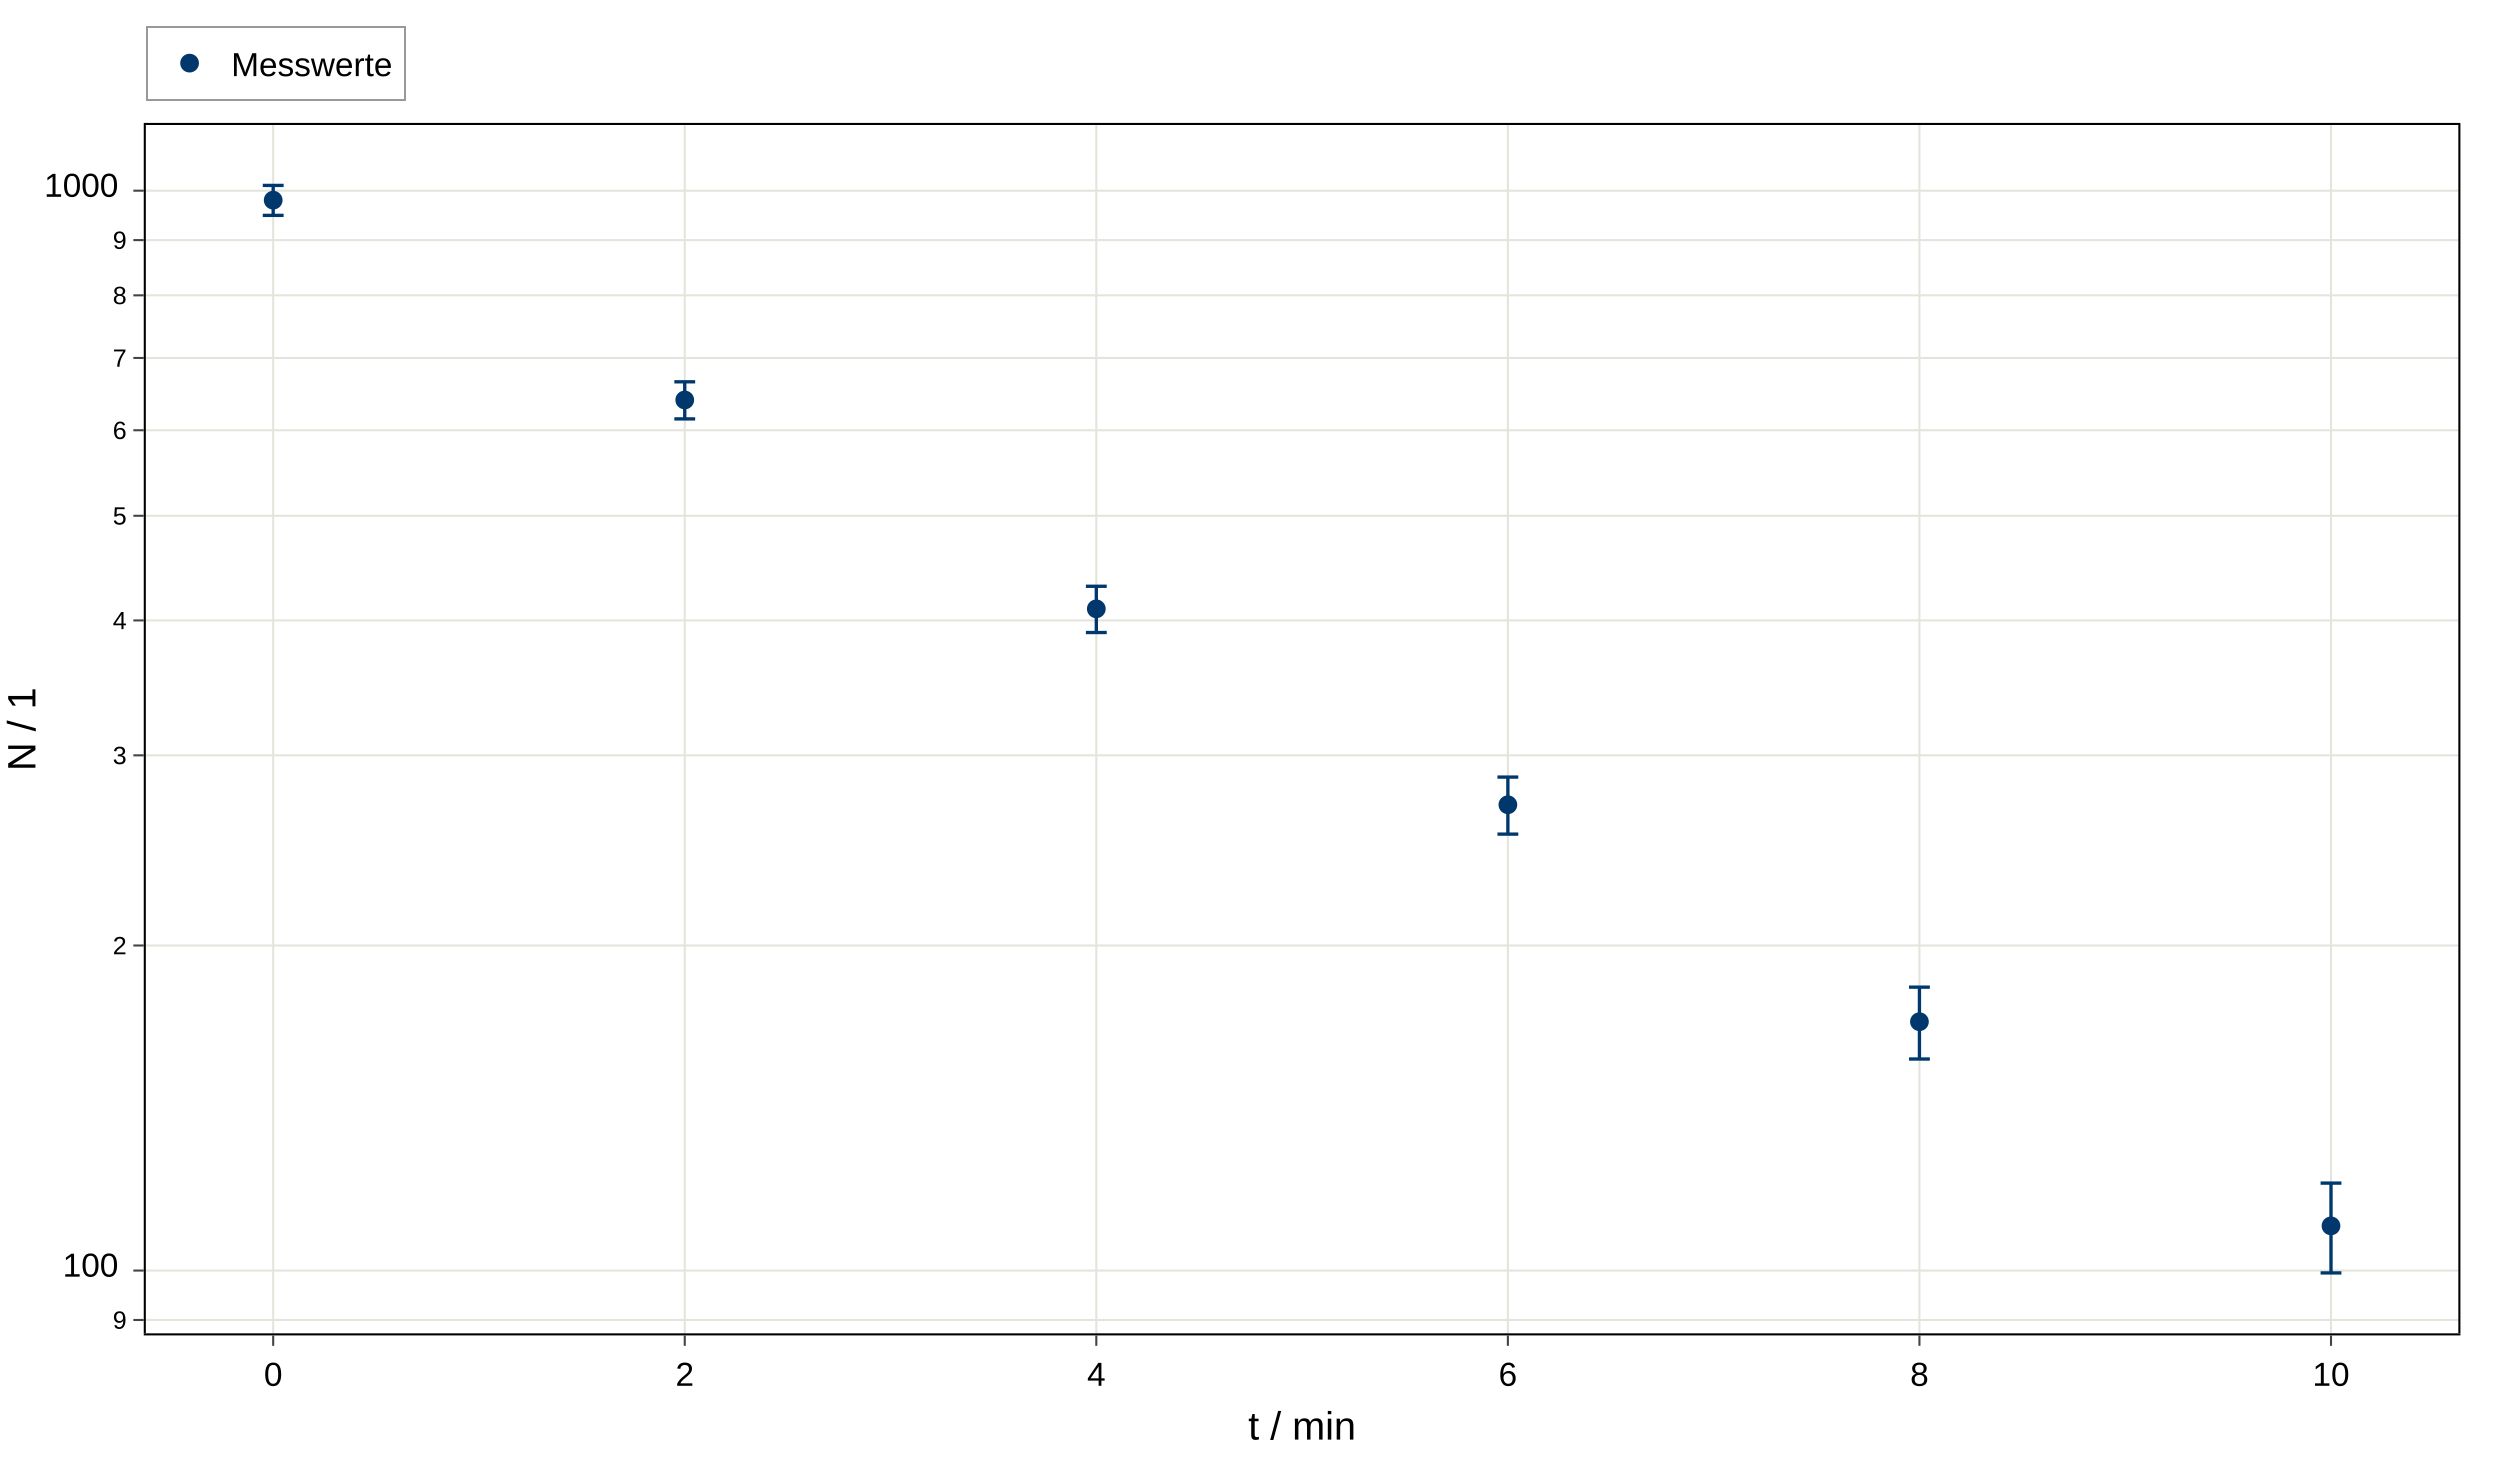
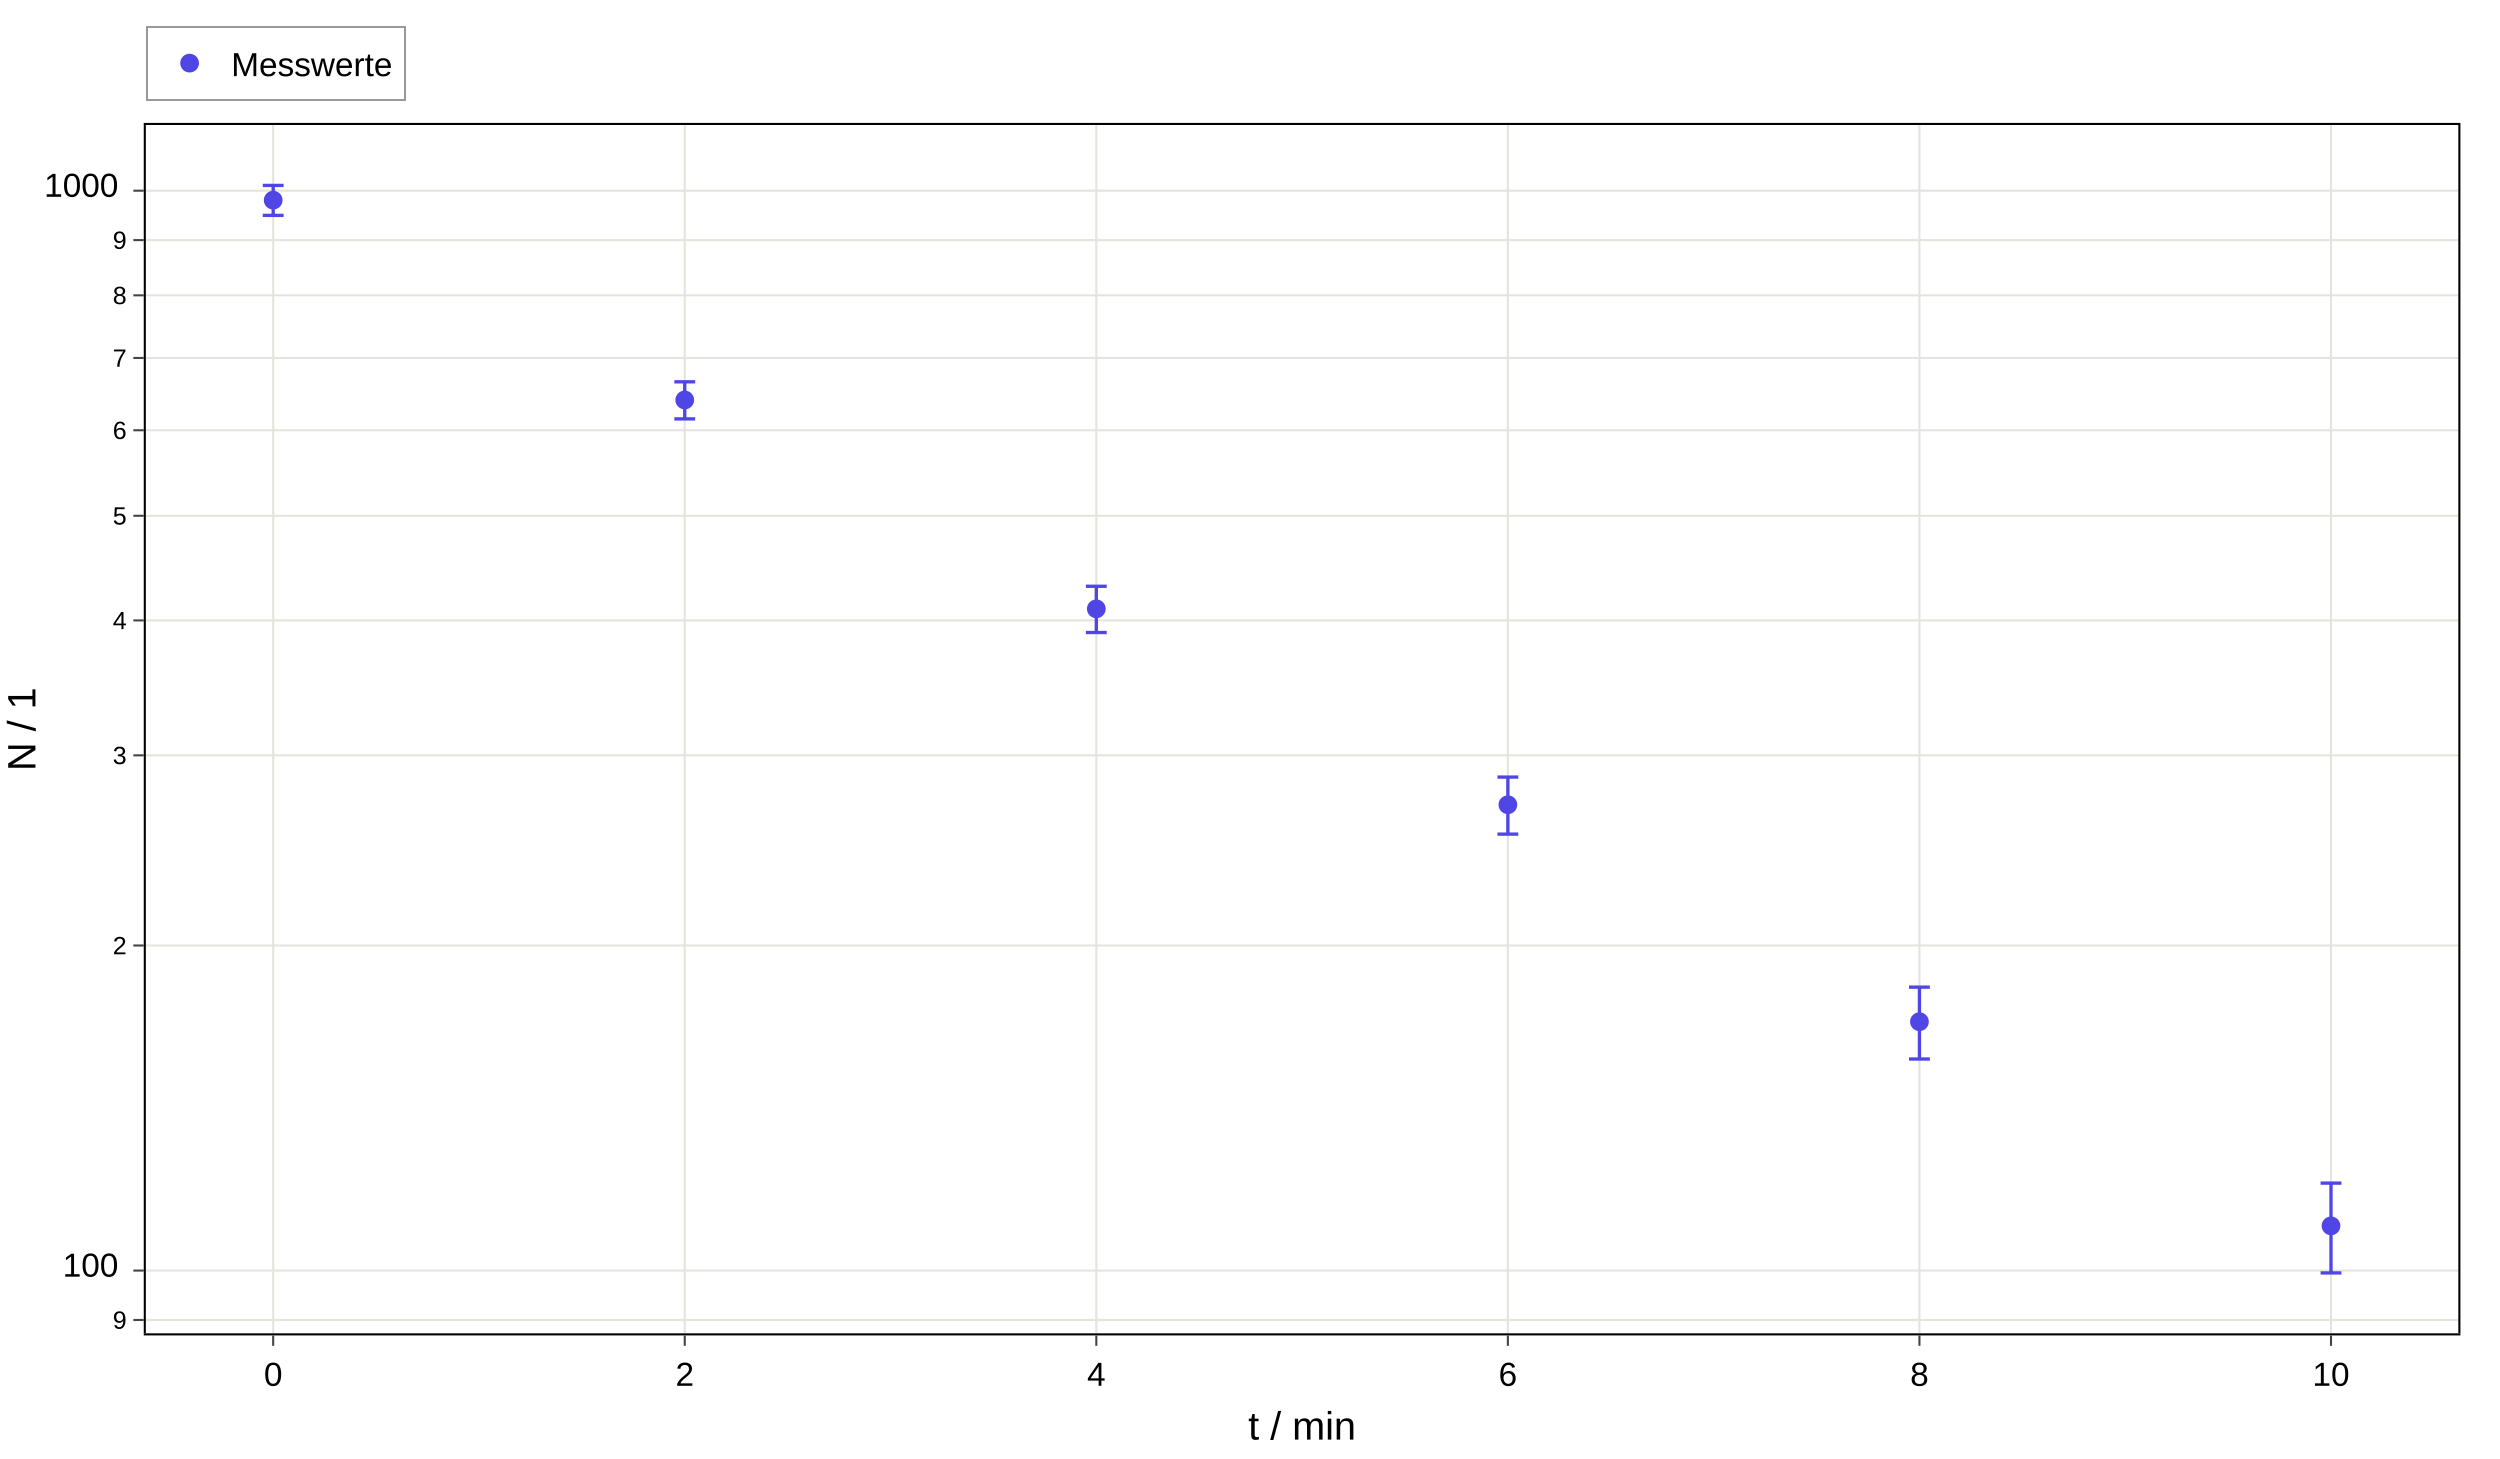
<svg xmlns="http://www.w3.org/2000/svg" class="main-svg" width="1200" height="700" style="" viewBox="0 0 1200 700">
  <rect x="0" y="0" width="1200" height="700" style="fill: rgb(255, 255, 255); fill-opacity: 1;" />
-   <defs id="defs-f75947">
+   <defs id="defs-68759c">
    <g class="clips">
-       <clipPath id="clipf75947xyplot" class="plotclip">
+       <clipPath id="clip68759cxyplot" class="plotclip">
        <rect width="1110" height="580" />
      </clipPath>
-       <clipPath class="axesclip" id="clipf75947x">
+       <clipPath class="axesclip" id="clip68759cx">
        <rect x="70" y="0" width="1110" height="700" />
      </clipPath>
-       <clipPath class="axesclip" id="clipf75947y">
+       <clipPath class="axesclip" id="clip68759cy">
        <rect x="0" y="60" width="1200" height="580" />
      </clipPath>
-       <clipPath class="axesclip" id="clipf75947xy">
+       <clipPath class="axesclip" id="clip68759cxy">
        <rect x="70" y="60" width="1110" height="580" />
      </clipPath>
    </g>
    <g class="gradients" />
    <g class="patterns" />
  </defs>
  <g class="bglayer" />
  <g class="layer-below">
    <g class="imagelayer" />
    <g class="shapelayer" />
  </g>
  <g class="cartesianlayer">
    <g class="subplot xy">
      <g class="layer-subplot">
        <g class="shapelayer" />
        <g class="imagelayer" />
      </g>
      <g class="minor-gridlayer">
        <g class="x" />
        <g class="y" />
      </g>
      <g class="gridlayer">
        <g class="x">
          <path class="xgrid crisp" transform="translate(131.13,0)" d="M0,60v580" style="stroke: rgb(228, 228, 220); stroke-opacity: 1; stroke-width: 1px;" />
          <path class="xgrid crisp" transform="translate(328.68,0)" d="M0,60v580" style="stroke: rgb(228, 228, 220); stroke-opacity: 1; stroke-width: 1px;" />
          <path class="xgrid crisp" transform="translate(526.23,0)" d="M0,60v580" style="stroke: rgb(228, 228, 220); stroke-opacity: 1; stroke-width: 1px;" />
          <path class="xgrid crisp" transform="translate(723.78,0)" d="M0,60v580" style="stroke: rgb(228, 228, 220); stroke-opacity: 1; stroke-width: 1px;" />
          <path class="xgrid crisp" transform="translate(921.33,0)" d="M0,60v580" style="stroke: rgb(228, 228, 220); stroke-opacity: 1; stroke-width: 1px;" />
          <path class="xgrid crisp" transform="translate(1118.88,0)" d="M0,60v580" style="stroke: rgb(228, 228, 220); stroke-opacity: 1; stroke-width: 1px;" />
        </g>
        <g class="y">
          <path class="ygrid crisp" transform="translate(0,633.59)" d="M70,0h1110" style="stroke: rgb(228, 228, 220); stroke-opacity: 1; stroke-width: 1px;" />
          <path class="ygrid crisp" transform="translate(0,609.87)" d="M70,0h1110" style="stroke: rgb(228, 228, 220); stroke-opacity: 1; stroke-width: 1px;" />
          <path class="ygrid crisp" transform="translate(0,453.84)" d="M70,0h1110" style="stroke: rgb(228, 228, 220); stroke-opacity: 1; stroke-width: 1px;" />
          <path class="ygrid crisp" transform="translate(0,362.56)" d="M70,0h1110" style="stroke: rgb(228, 228, 220); stroke-opacity: 1; stroke-width: 1px;" />
          <path class="ygrid crisp" transform="translate(0,297.8)" d="M70,0h1110" style="stroke: rgb(228, 228, 220); stroke-opacity: 1; stroke-width: 1px;" />
          <path class="ygrid crisp" transform="translate(0,247.57)" d="M70,0h1110" style="stroke: rgb(228, 228, 220); stroke-opacity: 1; stroke-width: 1px;" />
          <path class="ygrid crisp" transform="translate(0,206.52)" d="M70,0h1110" style="stroke: rgb(228, 228, 220); stroke-opacity: 1; stroke-width: 1px;" />
          <path class="ygrid crisp" transform="translate(0,171.82)" d="M70,0h1110" style="stroke: rgb(228, 228, 220); stroke-opacity: 1; stroke-width: 1px;" />
          <path class="ygrid crisp" transform="translate(0,141.76)" d="M70,0h1110" style="stroke: rgb(228, 228, 220); stroke-opacity: 1; stroke-width: 1px;" />
          <path class="ygrid crisp" transform="translate(0,115.25)" d="M70,0h1110" style="stroke: rgb(228, 228, 220); stroke-opacity: 1; stroke-width: 1px;" />
          <path class="ygrid crisp" transform="translate(0,91.53)" d="M70,0h1110" style="stroke: rgb(228, 228, 220); stroke-opacity: 1; stroke-width: 1px;" />
        </g>
      </g>
      <g class="zerolinelayer" />
      <g class="layer-between">
        <g class="shapelayer" />
        <g class="imagelayer" />
      </g>
      <path class="xlines-below" />
      <path class="ylines-below" />
      <g class="overlines-below" />
      <g class="xaxislayer-below" />
      <g class="yaxislayer-below" />
      <g class="overaxes-below" />
      <g class="overplot">
-         <g class="xy" transform="translate(70,60)" clip-path="url(#clipf75947xyplot)">
+         <g class="xy" transform="translate(70,60)" clip-path="url(#clip68759cxyplot)">
          <g class="scatterlayer mlayer">
-             <g class="trace scatter traceda0968" style="stroke-miterlimit: 2; opacity: 1;">
+             <g class="trace scatter trace2508be" style="stroke-miterlimit: 2; opacity: 1;">
              <g class="fills" />
              <g class="errorbars">
                <g class="errorbar">
-                   <path class="yerror" d="M56.13,29h10m-5,0V43.38m-5,0h10" style="vector-effect: none; stroke-width: 1.6px; stroke: rgb(0, 55, 108); stroke-opacity: 1;" />
-                 </g>
-                 <g class="errorbar">
-                   <path class="yerror" d="M253.68,123.27h10m-5,0V141.07m-5,0h10" style="vector-effect: none; stroke-width: 1.6px; stroke: rgb(0, 55, 108); stroke-opacity: 1;" />
-                 </g>
-                 <g class="errorbar">
-                   <path class="yerror" d="M451.23,221.41h10m-5,0V243.61m-5,0h10" style="vector-effect: none; stroke-width: 1.6px; stroke: rgb(0, 55, 108); stroke-opacity: 1;" />
-                 </g>
-                 <g class="errorbar">
-                   <path class="yerror" d="M648.78,313h10m-5,0V340.38m-5,0h10" style="vector-effect: none; stroke-width: 1.6px; stroke: rgb(0, 55, 108); stroke-opacity: 1;" />
-                 </g>
-                 <g class="errorbar">
-                   <path class="yerror" d="M846.33,413.83h10m-5,0V448.33m-5,0h10" style="vector-effect: none; stroke-width: 1.6px; stroke: rgb(0, 55, 108); stroke-opacity: 1;" />
-                 </g>
-                 <g class="errorbar">
-                   <path class="yerror" d="M1043.88,507.89h10m-5,0V551m-5,0h10" style="vector-effect: none; stroke-width: 1.6px; stroke: rgb(0, 55, 108); stroke-opacity: 1;" />
+                   <path class="yerror" d="M56.13,29h10m-5,0V43.38m-5,0h10" style="vector-effect: none; stroke-width: 1.6px; stroke: rgb(79, 70, 229); stroke-opacity: 1;" />
+                 </g>
+                 <g class="errorbar">
+                   <path class="yerror" d="M253.68,123.27h10m-5,0V141.07m-5,0h10" style="vector-effect: none; stroke-width: 1.6px; stroke: rgb(79, 70, 229); stroke-opacity: 1;" />
+                 </g>
+                 <g class="errorbar">
+                   <path class="yerror" d="M451.23,221.41h10m-5,0V243.61m-5,0h10" style="vector-effect: none; stroke-width: 1.6px; stroke: rgb(79, 70, 229); stroke-opacity: 1;" />
+                 </g>
+                 <g class="errorbar">
+                   <path class="yerror" d="M648.78,313h10m-5,0V340.38m-5,0h10" style="vector-effect: none; stroke-width: 1.6px; stroke: rgb(79, 70, 229); stroke-opacity: 1;" />
+                 </g>
+                 <g class="errorbar">
+                   <path class="yerror" d="M846.33,413.83h10m-5,0V448.33m-5,0h10" style="vector-effect: none; stroke-width: 1.6px; stroke: rgb(79, 70, 229); stroke-opacity: 1;" />
+                 </g>
+                 <g class="errorbar">
+                   <path class="yerror" d="M1043.88,507.89h10m-5,0V551m-5,0h10" style="vector-effect: none; stroke-width: 1.6px; stroke: rgb(79, 70, 229); stroke-opacity: 1;" />
                </g>
              </g>
              <g class="lines" />
              <g class="points">
-                 <path class="point" transform="translate(61.13,36.08)" d="M4.5,0A4.5,4.5 0 1,1 0,-4.5A4.5,4.5 0 0,1 4.5,0Z" style="opacity: 1; stroke-width: 0px; fill: rgb(0, 55, 108); fill-opacity: 1;" />
-                 <path class="point" transform="translate(258.68,131.99)" d="M4.5,0A4.5,4.5 0 1,1 0,-4.5A4.5,4.5 0 0,1 4.5,0Z" style="opacity: 1; stroke-width: 0px; fill: rgb(0, 55, 108); fill-opacity: 1;" />
-                 <path class="point" transform="translate(456.23,232.24)" d="M4.5,0A4.5,4.5 0 1,1 0,-4.5A4.5,4.5 0 0,1 4.5,0Z" style="opacity: 1; stroke-width: 0px; fill: rgb(0, 55, 108); fill-opacity: 1;" />
-                 <path class="point" transform="translate(653.78,326.28)" d="M4.5,0A4.5,4.5 0 1,1 0,-4.5A4.5,4.5 0 0,1 4.5,0Z" style="opacity: 1; stroke-width: 0px; fill: rgb(0, 55, 108); fill-opacity: 1;" />
-                 <path class="point" transform="translate(851.33,430.42)" d="M4.5,0A4.5,4.5 0 1,1 0,-4.5A4.5,4.5 0 0,1 4.5,0Z" style="opacity: 1; stroke-width: 0px; fill: rgb(0, 55, 108); fill-opacity: 1;" />
-                 <path class="point" transform="translate(1048.88,528.42)" d="M4.5,0A4.5,4.5 0 1,1 0,-4.5A4.5,4.5 0 0,1 4.5,0Z" style="opacity: 1; stroke-width: 0px; fill: rgb(0, 55, 108); fill-opacity: 1;" />
+                 <path class="point" transform="translate(61.13,36.08)" d="M4.5,0A4.5,4.5 0 1,1 0,-4.5A4.5,4.5 0 0,1 4.5,0Z" style="opacity: 1; stroke-width: 0px; fill: rgb(79, 70, 229); fill-opacity: 1;" />
+                 <path class="point" transform="translate(258.68,131.99)" d="M4.5,0A4.5,4.5 0 1,1 0,-4.5A4.5,4.5 0 0,1 4.5,0Z" style="opacity: 1; stroke-width: 0px; fill: rgb(79, 70, 229); fill-opacity: 1;" />
+                 <path class="point" transform="translate(456.23,232.24)" d="M4.5,0A4.5,4.5 0 1,1 0,-4.5A4.5,4.5 0 0,1 4.5,0Z" style="opacity: 1; stroke-width: 0px; fill: rgb(79, 70, 229); fill-opacity: 1;" />
+                 <path class="point" transform="translate(653.78,326.28)" d="M4.5,0A4.5,4.5 0 1,1 0,-4.5A4.5,4.5 0 0,1 4.5,0Z" style="opacity: 1; stroke-width: 0px; fill: rgb(79, 70, 229); fill-opacity: 1;" />
+                 <path class="point" transform="translate(851.33,430.42)" d="M4.5,0A4.5,4.5 0 1,1 0,-4.5A4.5,4.5 0 0,1 4.5,0Z" style="opacity: 1; stroke-width: 0px; fill: rgb(79, 70, 229); fill-opacity: 1;" />
+                 <path class="point" transform="translate(1048.88,528.42)" d="M4.5,0A4.5,4.5 0 1,1 0,-4.5A4.5,4.5 0 0,1 4.5,0Z" style="opacity: 1; stroke-width: 0px; fill: rgb(79, 70, 229); fill-opacity: 1;" />
              </g>
              <g class="text" />
            </g>
          </g>
        </g>
      </g>
      <g class="zerolinelayer-above" />
      <path class="xlines-above crisp" d="M69,640.5H1181M69,59.5H1181" style="fill: none; stroke-width: 1px; stroke: rgb(0, 0, 0); stroke-opacity: 1;" />
      <path class="ylines-above crisp" d="M69.5,60V640M1180.5,60V640" style="fill: none; stroke-width: 1px; stroke: rgb(0, 0, 0); stroke-opacity: 1;" />
      <g class="overlines-above" />
      <g class="xaxislayer-above">
        <path class="xtick ticks crisp" d="M0,641v5" transform="translate(131.13,0)" style="stroke: rgb(68, 68, 68); stroke-opacity: 1; stroke-width: 1px;" />
        <path class="xtick ticks crisp" d="M0,641v5" transform="translate(328.68,0)" style="stroke: rgb(68, 68, 68); stroke-opacity: 1; stroke-width: 1px;" />
        <path class="xtick ticks crisp" d="M0,641v5" transform="translate(526.23,0)" style="stroke: rgb(68, 68, 68); stroke-opacity: 1; stroke-width: 1px;" />
        <path class="xtick ticks crisp" d="M0,641v5" transform="translate(723.78,0)" style="stroke: rgb(68, 68, 68); stroke-opacity: 1; stroke-width: 1px;" />
        <path class="xtick ticks crisp" d="M0,641v5" transform="translate(921.33,0)" style="stroke: rgb(68, 68, 68); stroke-opacity: 1; stroke-width: 1px;" />
        <path class="xtick ticks crisp" d="M0,641v5" transform="translate(1118.88,0)" style="stroke: rgb(68, 68, 68); stroke-opacity: 1; stroke-width: 1px;" />
        <g class="xtick">
          <text text-anchor="middle" x="0" y="665.2" transform="translate(131.13,0)" style="font-family: Arial, Helvetica, sans-serif; font-size: 16px; fill: rgb(0, 0, 0); fill-opacity: 1; white-space: pre;">0</text>
        </g>
        <g class="xtick">
          <text text-anchor="middle" x="0" y="665.2" style="font-family: Arial, Helvetica, sans-serif; font-size: 16px; fill: rgb(0, 0, 0); fill-opacity: 1; white-space: pre;" transform="translate(328.68,0)">2</text>
        </g>
        <g class="xtick">
          <text text-anchor="middle" x="0" y="665.2" style="font-family: Arial, Helvetica, sans-serif; font-size: 16px; fill: rgb(0, 0, 0); fill-opacity: 1; white-space: pre;" transform="translate(526.23,0)">4</text>
        </g>
        <g class="xtick">
          <text text-anchor="middle" x="0" y="665.2" style="font-family: Arial, Helvetica, sans-serif; font-size: 16px; fill: rgb(0, 0, 0); fill-opacity: 1; white-space: pre;" transform="translate(723.78,0)">6</text>
        </g>
        <g class="xtick">
          <text text-anchor="middle" x="0" y="665.2" style="font-family: Arial, Helvetica, sans-serif; font-size: 16px; fill: rgb(0, 0, 0); fill-opacity: 1; white-space: pre;" transform="translate(921.33,0)">8</text>
        </g>
        <g class="xtick">
          <text text-anchor="middle" x="0" y="665.2" style="font-family: Arial, Helvetica, sans-serif; font-size: 16px; fill: rgb(0, 0, 0); fill-opacity: 1; white-space: pre;" transform="translate(1118.88,0)">10</text>
        </g>
      </g>
      <g class="yaxislayer-above">
        <path class="ytick ticks crisp" d="M69,0h-5" transform="translate(0,633.59)" style="stroke: rgb(68, 68, 68); stroke-opacity: 1; stroke-width: 1px;" />
        <path class="ytick ticks crisp" d="M69,0h-5" transform="translate(0,609.87)" style="stroke: rgb(68, 68, 68); stroke-opacity: 1; stroke-width: 1px;" />
        <path class="ytick ticks crisp" d="M69,0h-5" transform="translate(0,453.84)" style="stroke: rgb(68, 68, 68); stroke-opacity: 1; stroke-width: 1px;" />
        <path class="ytick ticks crisp" d="M69,0h-5" transform="translate(0,362.56)" style="stroke: rgb(68, 68, 68); stroke-opacity: 1; stroke-width: 1px;" />
        <path class="ytick ticks crisp" d="M69,0h-5" transform="translate(0,297.8)" style="stroke: rgb(68, 68, 68); stroke-opacity: 1; stroke-width: 1px;" />
        <path class="ytick ticks crisp" d="M69,0h-5" transform="translate(0,247.57)" style="stroke: rgb(68, 68, 68); stroke-opacity: 1; stroke-width: 1px;" />
        <path class="ytick ticks crisp" d="M69,0h-5" transform="translate(0,206.52)" style="stroke: rgb(68, 68, 68); stroke-opacity: 1; stroke-width: 1px;" />
        <path class="ytick ticks crisp" d="M69,0h-5" transform="translate(0,171.82)" style="stroke: rgb(68, 68, 68); stroke-opacity: 1; stroke-width: 1px;" />
        <path class="ytick ticks crisp" d="M69,0h-5" transform="translate(0,141.76)" style="stroke: rgb(68, 68, 68); stroke-opacity: 1; stroke-width: 1px;" />
        <path class="ytick ticks crisp" d="M69,0h-5" transform="translate(0,115.25)" style="stroke: rgb(68, 68, 68); stroke-opacity: 1; stroke-width: 1px;" />
        <path class="ytick ticks crisp" d="M69,0h-5" transform="translate(0,91.53)" style="stroke: rgb(68, 68, 68); stroke-opacity: 1; stroke-width: 1px;" />
        <g class="ytick">
          <text text-anchor="end" x="60.8" y="4.2" transform="translate(0,633.59)" style="font-family: Arial, Helvetica, sans-serif; font-size: 12px; fill: rgb(0, 0, 0); fill-opacity: 1; white-space: pre;">9</text>
        </g>
        <g class="ytick">
          <text text-anchor="end" x="56.8" y="2.933" style="font-family: Arial, Helvetica, sans-serif; font-size: 16px; fill: rgb(0, 0, 0); fill-opacity: 1; white-space: pre;" transform="translate(0,609.87)">100</text>
        </g>
        <g class="ytick">
          <text text-anchor="end" x="60.8" y="4.2" style="font-family: Arial, Helvetica, sans-serif; font-size: 12px; fill: rgb(0, 0, 0); fill-opacity: 1; white-space: pre;" transform="translate(0,453.84)">2</text>
        </g>
        <g class="ytick">
          <text text-anchor="end" x="60.8" y="4.2" style="font-family: Arial, Helvetica, sans-serif; font-size: 12px; fill: rgb(0, 0, 0); fill-opacity: 1; white-space: pre;" transform="translate(0,362.56)">3</text>
        </g>
        <g class="ytick">
          <text text-anchor="end" x="60.8" y="4.2" style="font-family: Arial, Helvetica, sans-serif; font-size: 12px; fill: rgb(0, 0, 0); fill-opacity: 1; white-space: pre;" transform="translate(0,297.8)">4</text>
        </g>
        <g class="ytick">
          <text text-anchor="end" x="60.8" y="4.2" style="font-family: Arial, Helvetica, sans-serif; font-size: 12px; fill: rgb(0, 0, 0); fill-opacity: 1; white-space: pre;" transform="translate(0,247.57)">5</text>
        </g>
        <g class="ytick">
          <text text-anchor="end" x="60.8" y="4.2" style="font-family: Arial, Helvetica, sans-serif; font-size: 12px; fill: rgb(0, 0, 0); fill-opacity: 1; white-space: pre;" transform="translate(0,206.52)">6</text>
        </g>
        <g class="ytick">
          <text text-anchor="end" x="60.8" y="4.2" style="font-family: Arial, Helvetica, sans-serif; font-size: 12px; fill: rgb(0, 0, 0); fill-opacity: 1; white-space: pre;" transform="translate(0,171.82)">7</text>
        </g>
        <g class="ytick">
          <text text-anchor="end" x="60.8" y="4.2" style="font-family: Arial, Helvetica, sans-serif; font-size: 12px; fill: rgb(0, 0, 0); fill-opacity: 1; white-space: pre;" transform="translate(0,141.76)">8</text>
        </g>
        <g class="ytick">
          <text text-anchor="end" x="60.8" y="4.2" style="font-family: Arial, Helvetica, sans-serif; font-size: 12px; fill: rgb(0, 0, 0); fill-opacity: 1; white-space: pre;" transform="translate(0,115.25)">9</text>
        </g>
        <g class="ytick">
          <text text-anchor="end" x="56.8" y="2.933" style="font-family: Arial, Helvetica, sans-serif; font-size: 16px; fill: rgb(0, 0, 0); fill-opacity: 1; white-space: pre;" transform="translate(0,91.53)">1000</text>
        </g>
      </g>
      <g class="overaxes-above" />
    </g>
  </g>
  <g class="polarlayer" />
  <g class="smithlayer" />
  <g class="ternarylayer" />
  <g class="geolayer" />
  <g class="funnelarealayer" />
  <g class="pielayer" />
  <g class="iciclelayer" />
  <g class="treemaplayer" />
  <g class="sunburstlayer" />
  <g class="glimages" />
-   <defs id="topdefs-f75947">
+   <defs id="topdefs-68759c">
    <g class="clips" />
-     <clipPath id="legendf75947">
+     <clipPath id="legend68759c">
      <rect width="123" height="34" x="1" y="1" />
    </clipPath>
  </defs>
  <g class="layer-above">
    <g class="imagelayer" />
    <g class="shapelayer" />
  </g>
  <g class="infolayer">
    <g class="legend" pointer-events="all" transform="translate(70,12.4)">
      <rect class="bg" shape-rendering="crispEdges" width="124" height="35" x="0.5" y="0.5" style="stroke: rgb(153, 153, 153); stroke-opacity: 1; fill: rgb(255, 255, 255); fill-opacity: 1; stroke-width: 1px;" />
-       <g class="scrollbox" transform="" clip-path="url(#legendf75947)">
+       <g class="scrollbox" transform="" clip-path="url(#legend68759c)">
        <g class="groups">
          <g class="traces" transform="translate(1,17.9)" style="opacity: 1;">
            <text class="legendtext" text-anchor="start" x="40" y="6.24" style="font-family: Arial, Helvetica, sans-serif; font-size: 16px; fill: rgb(0, 0, 0); fill-opacity: 1; white-space: pre;">Messwerte</text>
            <g class="layers" style="opacity: 1;">
              <g class="legendfill" />
              <g class="legendlines" />
              <g class="legendsymbols">
                <g class="legendpoints">
-                   <path class="scatterpts" transform="translate(20,0)" d="M4.5,0A4.5,4.5 0 1,1 0,-4.5A4.5,4.5 0 0,1 4.5,0Z" style="opacity: 1; stroke-width: 0px; fill: rgb(0, 55, 108); fill-opacity: 1;" />
+                   <path class="scatterpts" transform="translate(20,0)" d="M4.5,0A4.5,4.5 0 1,1 0,-4.5A4.5,4.5 0 0,1 4.5,0Z" style="opacity: 1; stroke-width: 0px; fill: rgb(79, 70, 229); fill-opacity: 1;" />
                </g>
              </g>
            </g>
            <rect class="legendtoggle" x="0" y="-11.9" width="119.859" height="23.8" style="fill: rgb(0, 0, 0); fill-opacity: 0;" />
          </g>
        </g>
      </g>
      <rect class="scrollbar" rx="20" ry="3" width="0" height="0" x="0" y="0" style="fill: rgb(128, 139, 164); fill-opacity: 1;" />
    </g>
    <g class="g-gtitle" />
    <g class="g-xtitle">
      <text class="xtitle" x="625" y="691" text-anchor="middle" style="opacity: 1; font-family: Arial, Helvetica, sans-serif; font-size: 19px; fill: rgb(0, 0, 0); fill-opacity: 1; white-space: pre;">t / min</text>
    </g>
    <g class="g-ytitle" transform="translate(11.94434,0)">
      <text class="ytitle" transform="rotate(-90,5.056055,350)" x="5.056" y="350" text-anchor="middle" style="opacity: 1; font-family: Arial, Helvetica, sans-serif; font-size: 19px; fill: rgb(0, 0, 0); fill-opacity: 1; white-space: pre;">N / 1</text>
    </g>
  </g>
</svg>
